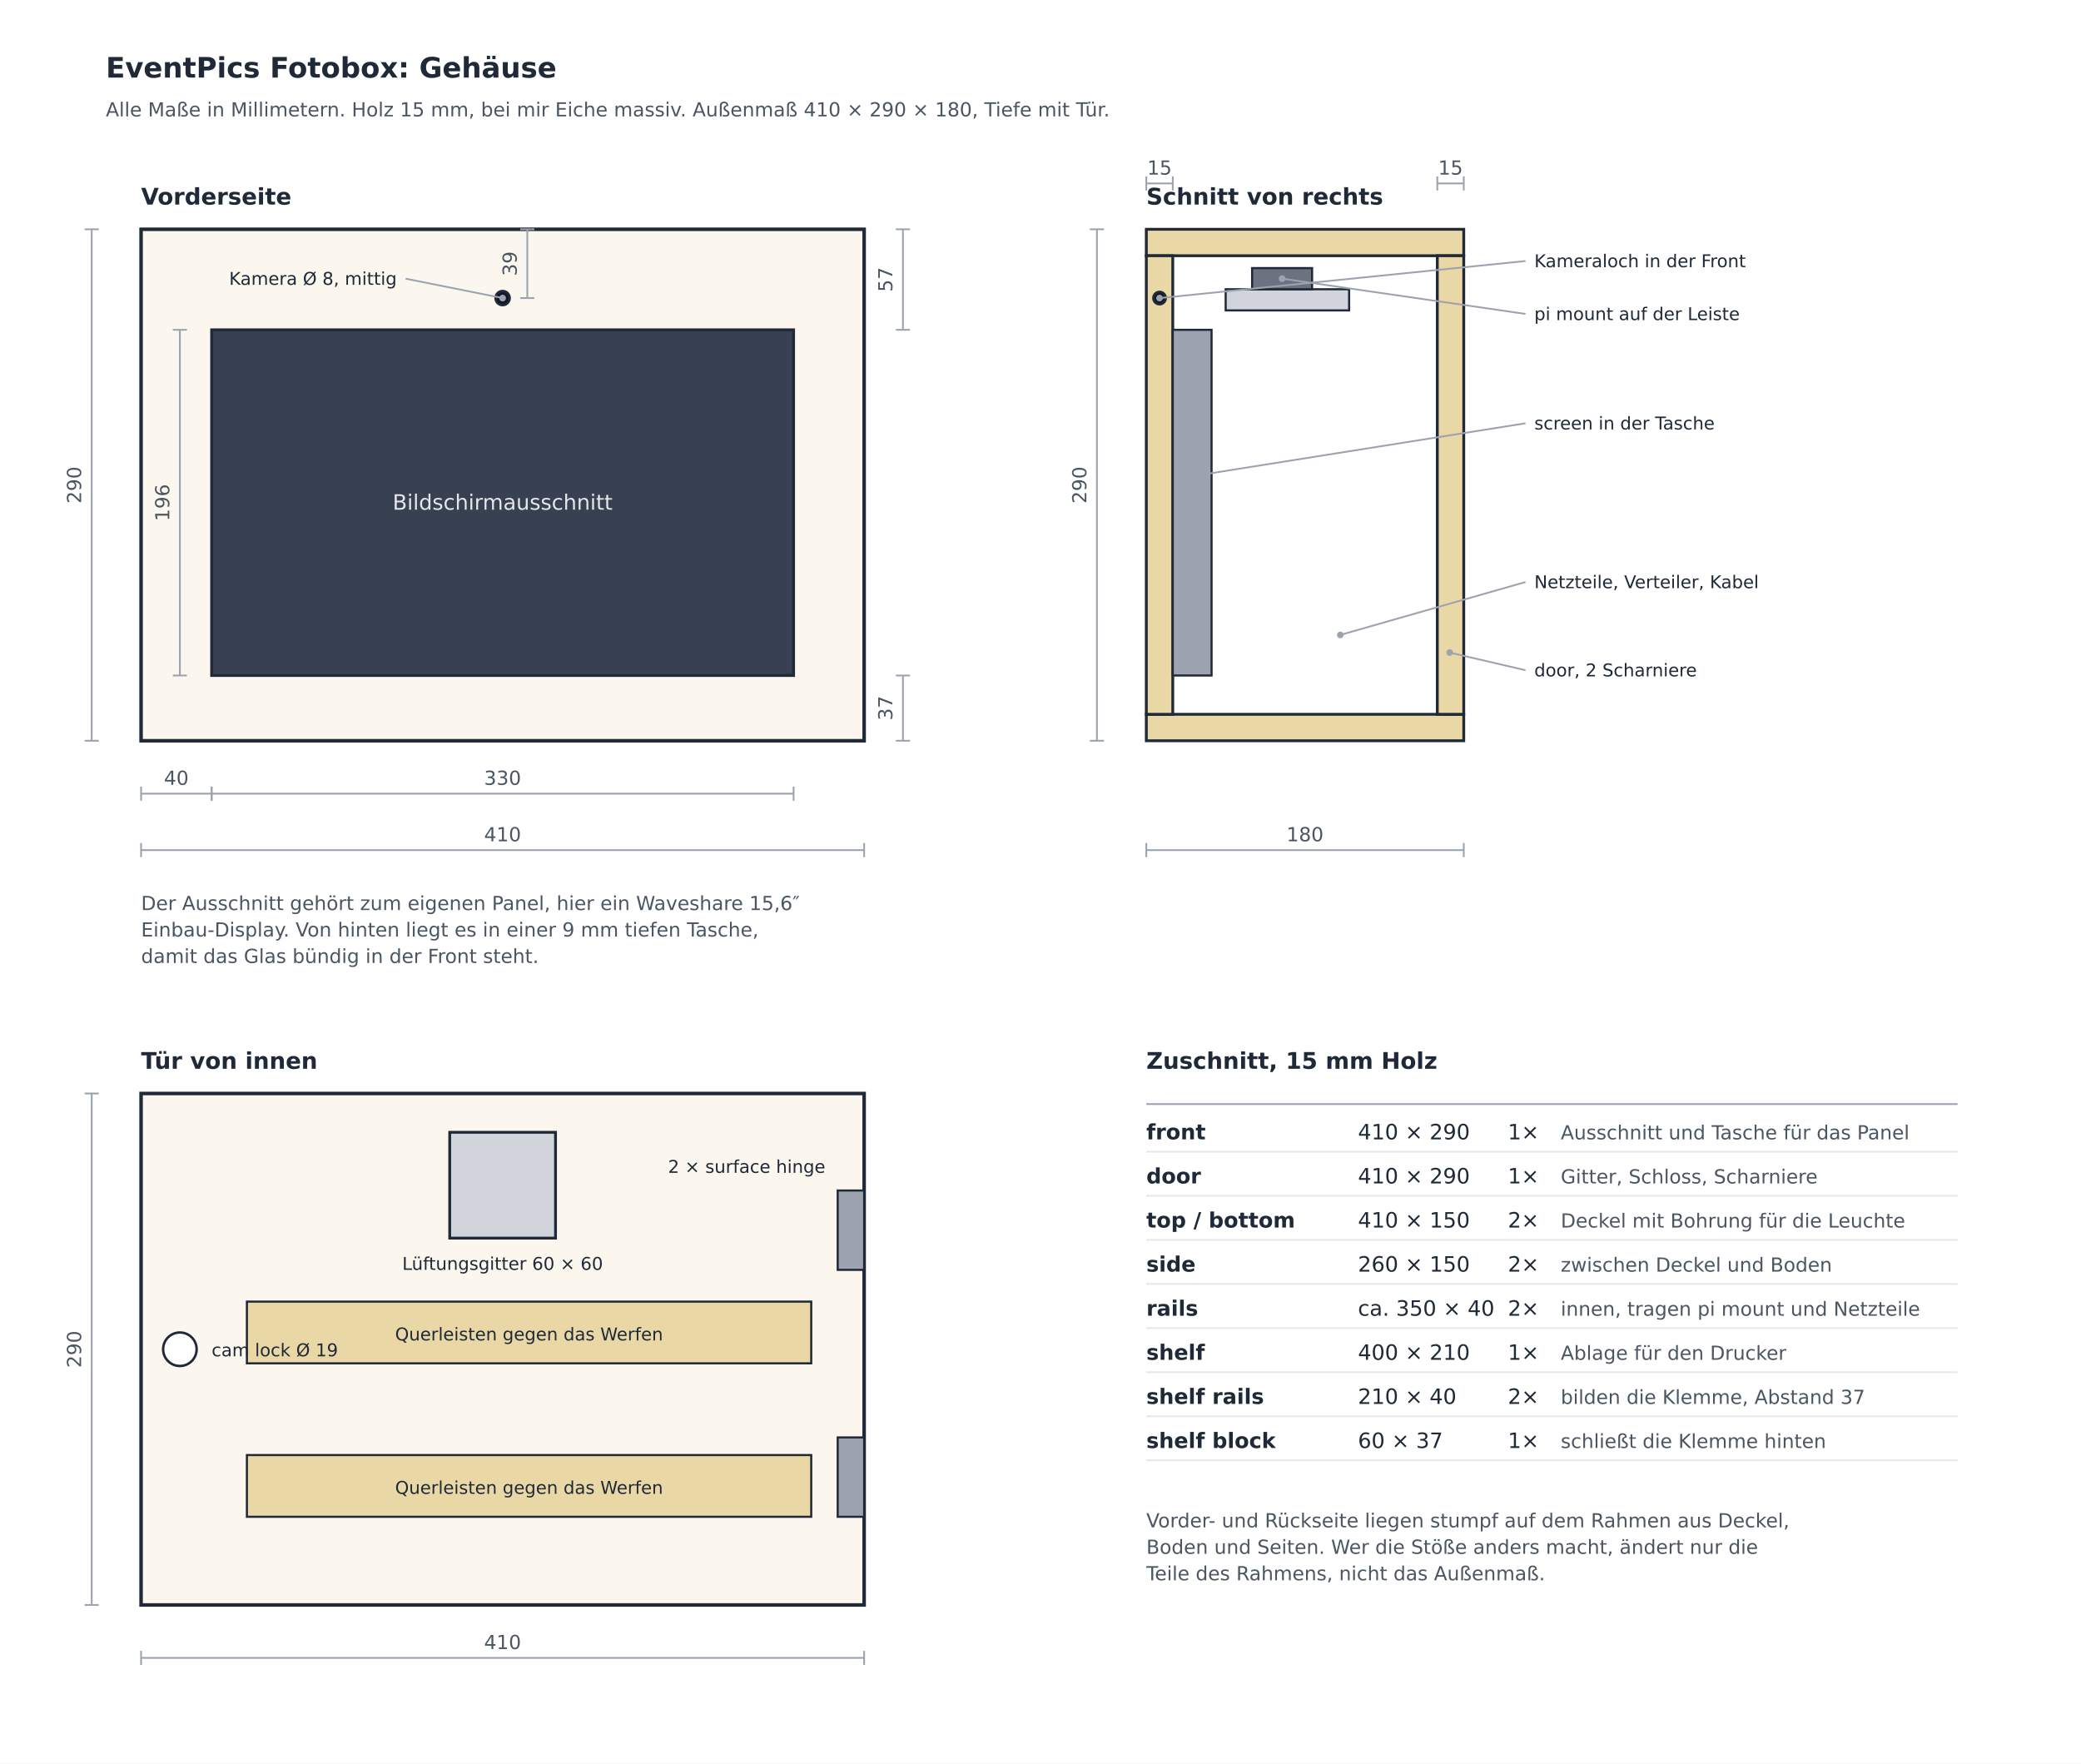
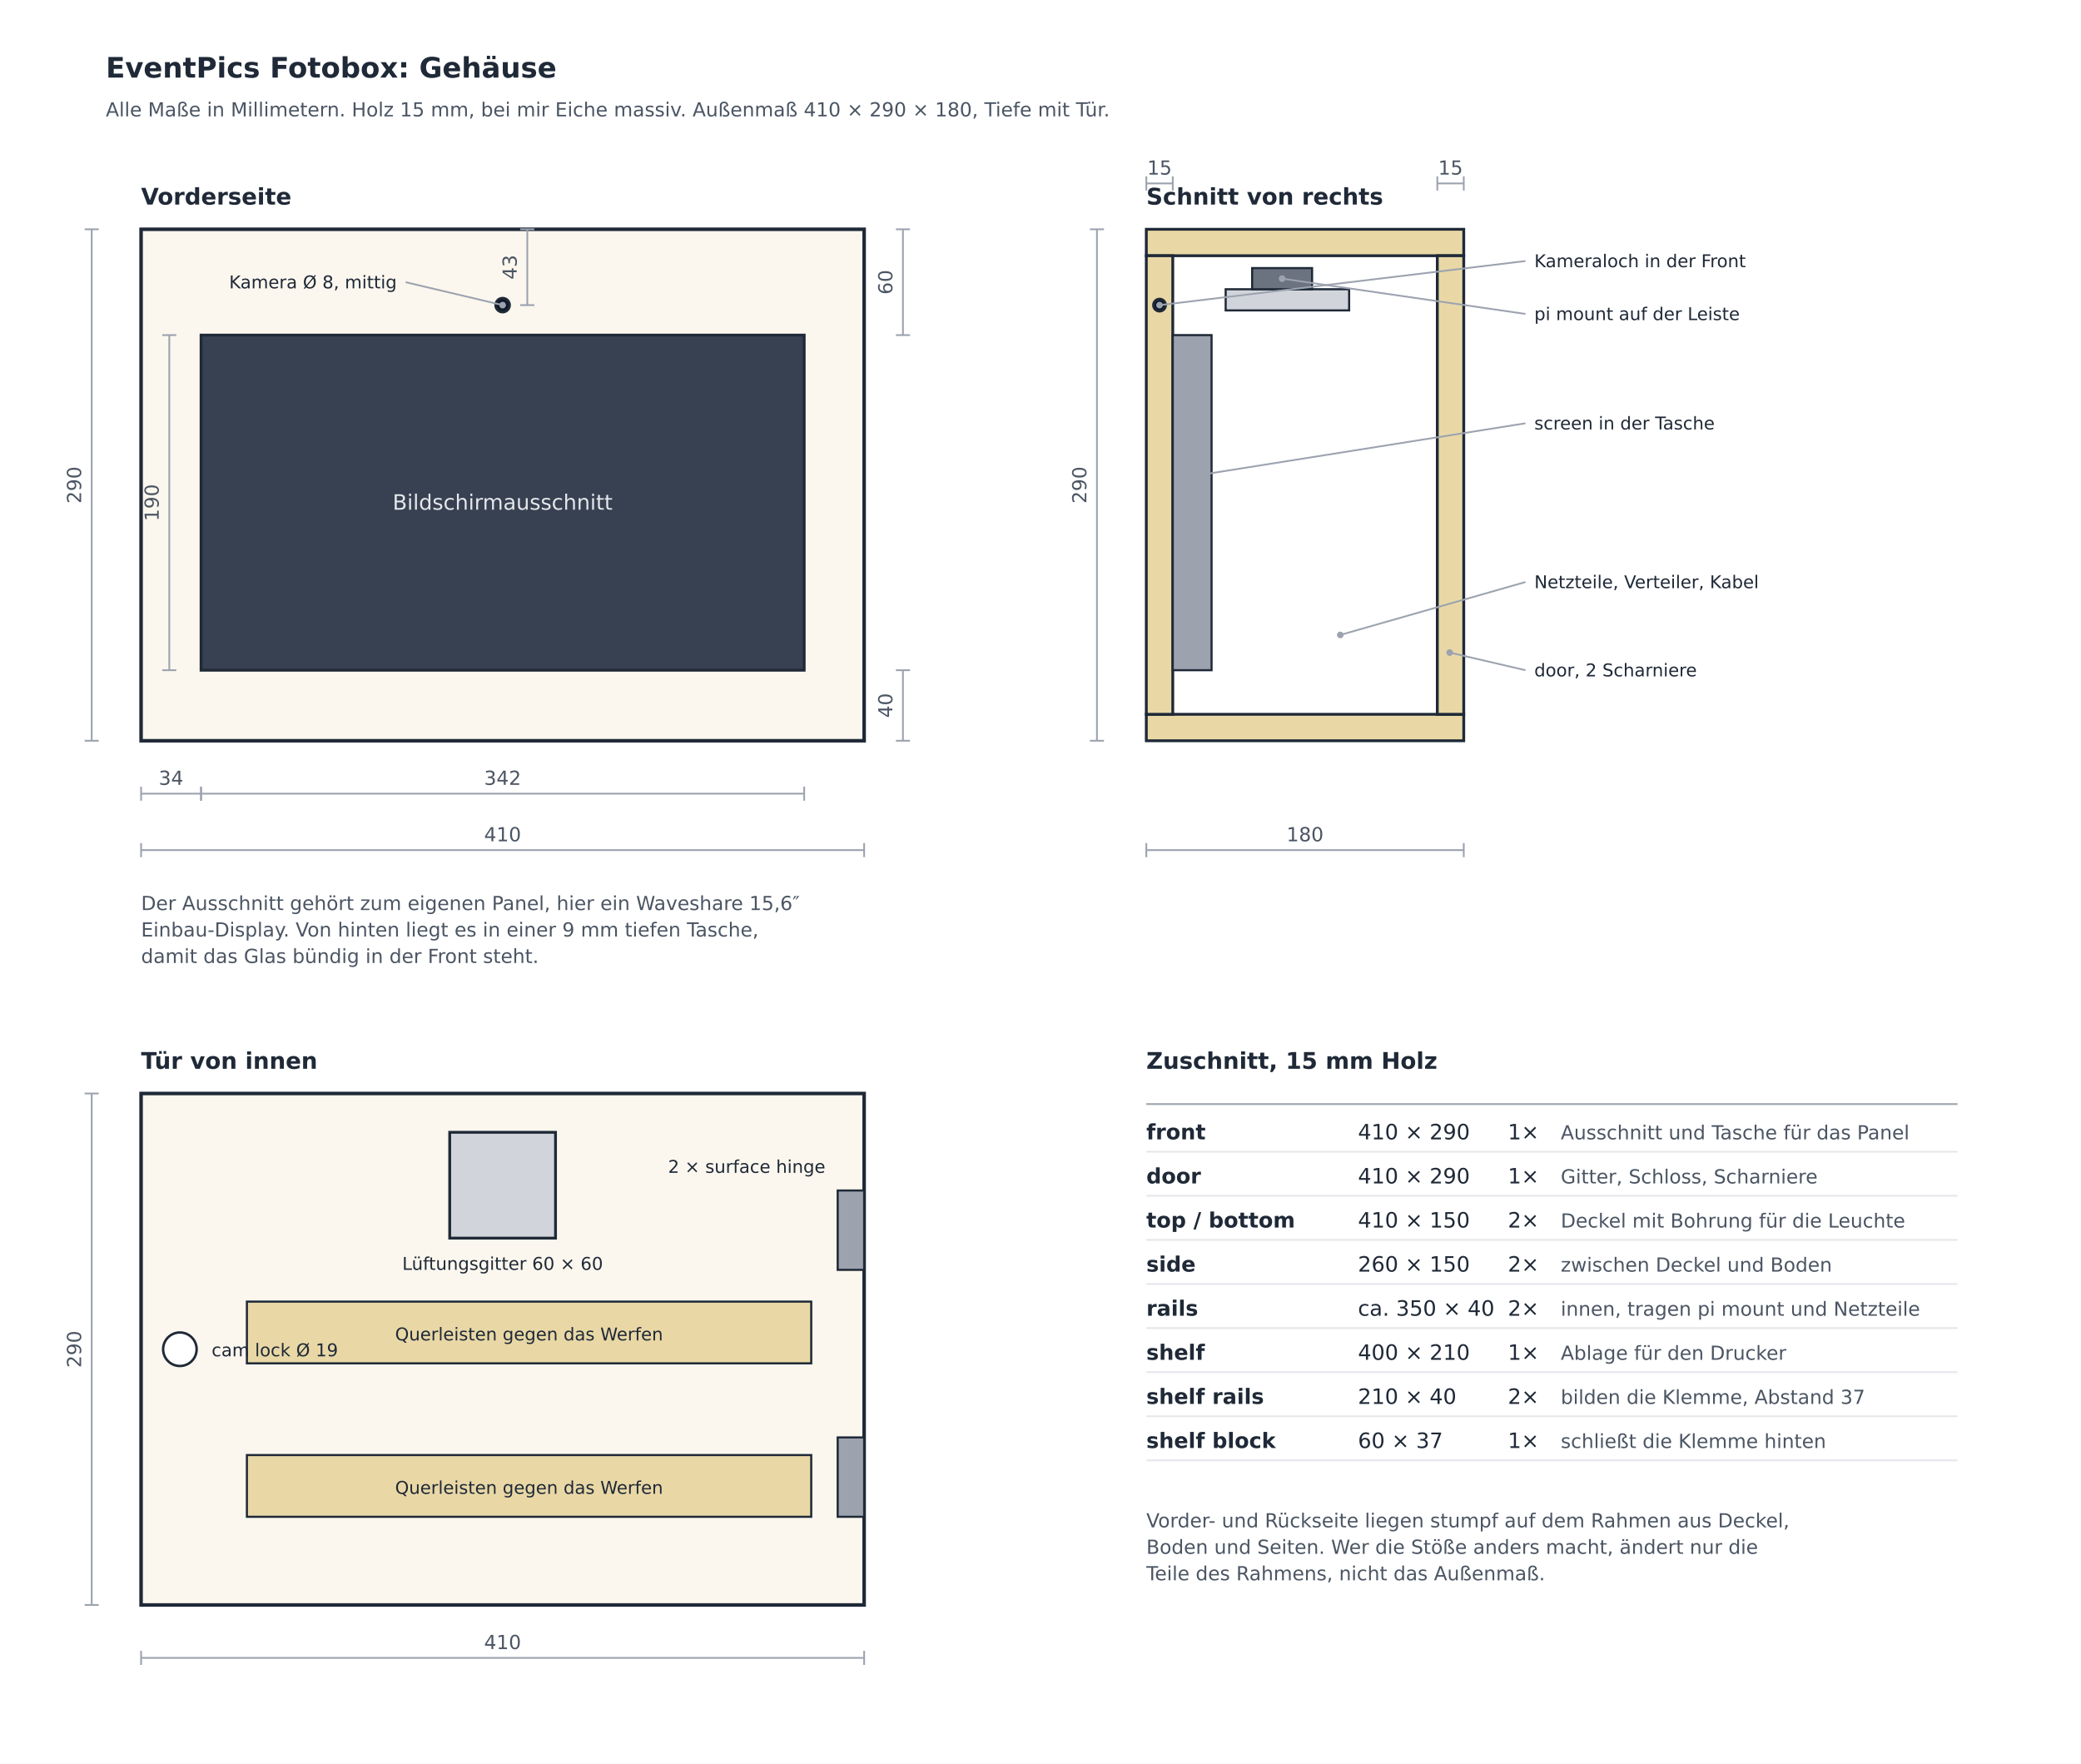
<svg xmlns="http://www.w3.org/2000/svg" viewBox="0 0 1180 1000" width="1180" height="1000" font-family="DejaVu Sans, Verdana, sans-serif">
  <rect width="1180" height="1000" fill="#FFFFFF" />
  <text x="60.0" y="44.0" font-size="16" text-anchor="start" fill="#1F2937" font-weight="600">EventPics Fotobox: Gehäuse</text>
  <text x="60.0" y="66.0" font-size="11" text-anchor="start" fill="#4B5563" font-weight="normal">Alle Maße in Millimetern. Holz 15 mm, bei mir Eiche massiv. Außenmaß 410 × 290 × 180, Tiefe mit Tür.</text>
  <text x="80.0" y="116.0" font-size="13" text-anchor="start" fill="#1F2937" font-weight="600">Vorderseite</text>
  <rect x="80.0" y="130.0" width="410.0" height="290.0" rx="0" fill="#FBF7EE" stroke="#1F2937" stroke-width="2" />
-   <rect x="120.0" y="187.0" width="330.0" height="196.0" rx="0" fill="#374151" stroke="#1F2937" stroke-width="1.6" />
+   <rect x="114.0" y="190.0" width="342.0" height="190.0" rx="0" fill="#374151" stroke="#1F2937" stroke-width="1.6" />
  <text x="285.0" y="289.0" font-size="12" text-anchor="middle" fill="#E5E7EB" font-weight="normal">Bildschirmausschnitt</text>
-   <circle cx="285.0" cy="169.0" r="4.0" fill="#111827" stroke="#1F2937" stroke-width="1.4" />
-   <line x1="285.0" y1="169.0" x2="230.0" y2="158.0" stroke="#9CA3AF" stroke-width="1" />
-   <circle cx="285.0" cy="169.0" r="1.6" fill="#9CA3AF" stroke="#9CA3AF" stroke-width="0.6" />
-   <text x="225.0" y="161.5" font-size="10" text-anchor="end" fill="#1F2937" font-weight="normal">Kamera Ø 8, mittig</text>
-   <line x1="80.0" y1="450.0" x2="120.0" y2="450.0" stroke="#9CA3AF" stroke-width="1" />
+   <circle cx="285.0" cy="173.0" r="4.0" fill="#111827" stroke="#1F2937" stroke-width="1.4" />
+   <line x1="285.0" y1="173.0" x2="230.0" y2="160.0" stroke="#9CA3AF" stroke-width="1" />
+   <circle cx="285.0" cy="173.0" r="1.6" fill="#9CA3AF" stroke="#9CA3AF" stroke-width="0.6" />
+   <text x="225.0" y="163.5" font-size="10" text-anchor="end" fill="#1F2937" font-weight="normal">Kamera Ø 8, mittig</text>
+   <line x1="80.0" y1="450.0" x2="114.0" y2="450.0" stroke="#9CA3AF" stroke-width="1" />
  <line x1="80.0" y1="446.0" x2="80.0" y2="454.0" stroke="#9CA3AF" stroke-width="1" />
-   <line x1="120.0" y1="446.0" x2="120.0" y2="454.0" stroke="#9CA3AF" stroke-width="1" />
-   <text x="100.0" y="445.0" font-size="11" text-anchor="middle" fill="#4B5563" font-weight="normal">40</text>
-   <line x1="120.0" y1="450.0" x2="450.0" y2="450.0" stroke="#9CA3AF" stroke-width="1" />
-   <line x1="120.0" y1="446.0" x2="120.0" y2="454.0" stroke="#9CA3AF" stroke-width="1" />
-   <line x1="450.0" y1="446.0" x2="450.0" y2="454.0" stroke="#9CA3AF" stroke-width="1" />
-   <text x="285.0" y="445.0" font-size="11" text-anchor="middle" fill="#4B5563" font-weight="normal">330</text>
+   <line x1="114.0" y1="446.0" x2="114.0" y2="454.0" stroke="#9CA3AF" stroke-width="1" />
+   <text x="97.0" y="445.0" font-size="11" text-anchor="middle" fill="#4B5563" font-weight="normal">34</text>
+   <line x1="114.0" y1="450.0" x2="456.0" y2="450.0" stroke="#9CA3AF" stroke-width="1" />
+   <line x1="114.0" y1="446.0" x2="114.0" y2="454.0" stroke="#9CA3AF" stroke-width="1" />
+   <line x1="456.0" y1="446.0" x2="456.0" y2="454.0" stroke="#9CA3AF" stroke-width="1" />
+   <text x="285.0" y="445.0" font-size="11" text-anchor="middle" fill="#4B5563" font-weight="normal">342</text>
  <line x1="80.0" y1="482.0" x2="490.0" y2="482.0" stroke="#9CA3AF" stroke-width="1" />
  <line x1="80.0" y1="478.0" x2="80.0" y2="486.0" stroke="#9CA3AF" stroke-width="1" />
  <line x1="490.0" y1="478.0" x2="490.0" y2="486.0" stroke="#9CA3AF" stroke-width="1" />
  <text x="285.0" y="477.0" font-size="11" text-anchor="middle" fill="#4B5563" font-weight="normal">410</text>
  <line x1="52.0" y1="130.0" x2="52.0" y2="420.0" stroke="#9CA3AF" stroke-width="1" />
  <line x1="48.0" y1="130.0" x2="56.0" y2="130.0" stroke="#9CA3AF" stroke-width="1" />
  <line x1="48.0" y1="420.0" x2="56.0" y2="420.0" stroke="#9CA3AF" stroke-width="1" />
  <text x="46.0" y="275.0" font-size="11" text-anchor="middle" fill="#4B5563" transform="rotate(-90 46.0 275.0)">290</text>
-   <line x1="102.0" y1="187.0" x2="102.0" y2="383.0" stroke="#9CA3AF" stroke-width="1" />
-   <line x1="98.0" y1="187.0" x2="106.0" y2="187.0" stroke="#9CA3AF" stroke-width="1" />
-   <line x1="98.0" y1="383.0" x2="106.0" y2="383.0" stroke="#9CA3AF" stroke-width="1" />
-   <text x="96.0" y="285.0" font-size="11" text-anchor="middle" fill="#4B5563" transform="rotate(-90 96.0 285.0)">196</text>
-   <line x1="512.0" y1="130.0" x2="512.0" y2="187.0" stroke="#9CA3AF" stroke-width="1" />
+   <line x1="96.0" y1="190.0" x2="96.0" y2="380.0" stroke="#9CA3AF" stroke-width="1" />
+   <line x1="92.0" y1="190.0" x2="100.0" y2="190.0" stroke="#9CA3AF" stroke-width="1" />
+   <line x1="92.0" y1="380.0" x2="100.0" y2="380.0" stroke="#9CA3AF" stroke-width="1" />
+   <text x="90.0" y="285.0" font-size="11" text-anchor="middle" fill="#4B5563" transform="rotate(-90 90.0 285.0)">190</text>
+   <line x1="512.0" y1="130.0" x2="512.0" y2="190.0" stroke="#9CA3AF" stroke-width="1" />
  <line x1="508.0" y1="130.0" x2="516.0" y2="130.0" stroke="#9CA3AF" stroke-width="1" />
-   <line x1="508.0" y1="187.0" x2="516.0" y2="187.0" stroke="#9CA3AF" stroke-width="1" />
-   <text x="506.0" y="158.5" font-size="11" text-anchor="middle" fill="#4B5563" transform="rotate(-90 506.0 158.5)">57</text>
-   <line x1="512.0" y1="383.0" x2="512.0" y2="420.0" stroke="#9CA3AF" stroke-width="1" />
-   <line x1="508.0" y1="383.0" x2="516.0" y2="383.0" stroke="#9CA3AF" stroke-width="1" />
+   <line x1="508.0" y1="190.0" x2="516.0" y2="190.0" stroke="#9CA3AF" stroke-width="1" />
+   <text x="506.0" y="160.0" font-size="11" text-anchor="middle" fill="#4B5563" transform="rotate(-90 506.0 160.0)">60</text>
+   <line x1="512.0" y1="380.0" x2="512.0" y2="420.0" stroke="#9CA3AF" stroke-width="1" />
+   <line x1="508.0" y1="380.0" x2="516.0" y2="380.0" stroke="#9CA3AF" stroke-width="1" />
  <line x1="508.0" y1="420.0" x2="516.0" y2="420.0" stroke="#9CA3AF" stroke-width="1" />
-   <text x="506.0" y="401.5" font-size="11" text-anchor="middle" fill="#4B5563" transform="rotate(-90 506.0 401.5)">37</text>
-   <line x1="299.0" y1="130.0" x2="299.0" y2="169.0" stroke="#9CA3AF" stroke-width="1" />
+   <text x="506.0" y="400.0" font-size="11" text-anchor="middle" fill="#4B5563" transform="rotate(-90 506.0 400.0)">40</text>
+   <line x1="299.0" y1="130.0" x2="299.0" y2="173.0" stroke="#9CA3AF" stroke-width="1" />
  <line x1="295.0" y1="130.0" x2="303.0" y2="130.0" stroke="#9CA3AF" stroke-width="1" />
-   <line x1="295.0" y1="169.0" x2="303.0" y2="169.0" stroke="#9CA3AF" stroke-width="1" />
-   <text x="293.0" y="149.5" font-size="11" text-anchor="middle" fill="#4B5563" transform="rotate(-90 293.0 149.5)">39</text>
+   <line x1="295.0" y1="173.0" x2="303.0" y2="173.0" stroke="#9CA3AF" stroke-width="1" />
+   <text x="293.0" y="151.5" font-size="11" text-anchor="middle" fill="#4B5563" transform="rotate(-90 293.0 151.5)">43</text>
  <text x="80.0" y="516.0" font-size="11" text-anchor="start" fill="#4B5563" font-weight="normal">Der Ausschnitt gehört zum eigenen Panel, hier ein Waveshare 15,6″</text>
  <text x="80.0" y="531.0" font-size="11" text-anchor="start" fill="#4B5563" font-weight="normal">Einbau-Display. Von hinten liegt es in einer 9 mm tiefen Tasche,</text>
  <text x="80.0" y="546.0" font-size="11" text-anchor="start" fill="#4B5563" font-weight="normal">damit das Glas bündig in der Front steht.</text>
  <text x="650.0" y="116.0" font-size="13" text-anchor="start" fill="#1F2937" font-weight="600">Schnitt von rechts</text>
  <rect x="650.0" y="130.0" width="180.0" height="15.0" rx="0" fill="#E9D8A6" stroke="#1F2937" stroke-width="1.6" />
  <rect x="650.0" y="405.0" width="180.0" height="15.0" rx="0" fill="#E9D8A6" stroke="#1F2937" stroke-width="1.6" />
  <rect x="650.0" y="145.0" width="15.0" height="260.0" rx="0" fill="#E9D8A6" stroke="#1F2937" stroke-width="1.6" />
  <rect x="815.0" y="145.0" width="15.0" height="260.0" rx="0" fill="#E9D8A6" stroke="#1F2937" stroke-width="1.6" />
-   <rect x="665.0" y="187.0" width="22.0" height="196.0" rx="0" fill="#9CA3AF" stroke="#1F2937" stroke-width="1.2" />
+   <rect x="665.0" y="190.0" width="22.0" height="190.0" rx="0" fill="#9CA3AF" stroke="#1F2937" stroke-width="1.2" />
  <rect x="695.0" y="164.0" width="70.0" height="12.0" rx="0" fill="#D1D5DB" stroke="#1F2937" stroke-width="1.2" />
  <rect x="710.0" y="152.0" width="34.0" height="12.0" rx="0" fill="#6B7280" stroke="#1F2937" stroke-width="1.2" />
-   <circle cx="657.5" cy="169.0" r="3.5" fill="#111827" stroke="#1F2937" stroke-width="1.4" />
-   <line x1="657.5" y1="169.0" x2="865.0" y2="148.0" stroke="#9CA3AF" stroke-width="1" />
-   <circle cx="657.5" cy="169.0" r="1.6" fill="#9CA3AF" stroke="#9CA3AF" stroke-width="0.6" />
+   <circle cx="657.5" cy="173.0" r="3.5" fill="#111827" stroke="#1F2937" stroke-width="1.4" />
+   <line x1="657.5" y1="173.0" x2="865.0" y2="148.0" stroke="#9CA3AF" stroke-width="1" />
+   <circle cx="657.5" cy="173.0" r="1.6" fill="#9CA3AF" stroke="#9CA3AF" stroke-width="0.6" />
  <text x="870.0" y="151.5" font-size="10" text-anchor="start" fill="#1F2937" font-weight="normal">Kameraloch in der Front</text>
  <line x1="676.0" y1="270.0" x2="865.0" y2="240.0" stroke="#9CA3AF" stroke-width="1" />
  <circle cx="676.0" cy="270.0" r="1.6" fill="#9CA3AF" stroke="#9CA3AF" stroke-width="0.6" />
  <text x="870.0" y="243.5" font-size="10" text-anchor="start" fill="#1F2937" font-weight="normal">screen in der Tasche</text>
  <line x1="727.0" y1="158.0" x2="865.0" y2="178.0" stroke="#9CA3AF" stroke-width="1" />
  <circle cx="727.0" cy="158.0" r="1.6" fill="#9CA3AF" stroke="#9CA3AF" stroke-width="0.6" />
  <text x="870.0" y="181.5" font-size="10" text-anchor="start" fill="#1F2937" font-weight="normal">pi mount auf der Leiste</text>
  <line x1="760.0" y1="360.0" x2="865.0" y2="330.0" stroke="#9CA3AF" stroke-width="1" />
  <circle cx="760.0" cy="360.0" r="1.6" fill="#9CA3AF" stroke="#9CA3AF" stroke-width="0.6" />
  <text x="870.0" y="333.5" font-size="10" text-anchor="start" fill="#1F2937" font-weight="normal">Netzteile, Verteiler, Kabel</text>
  <line x1="822.0" y1="370.0" x2="865.0" y2="380.0" stroke="#9CA3AF" stroke-width="1" />
  <circle cx="822.0" cy="370.0" r="1.6" fill="#9CA3AF" stroke="#9CA3AF" stroke-width="0.6" />
  <text x="870.0" y="383.5" font-size="10" text-anchor="start" fill="#1F2937" font-weight="normal">door, 2 Scharniere</text>
  <line x1="650.0" y1="104.0" x2="665.0" y2="104.0" stroke="#9CA3AF" stroke-width="1" />
  <line x1="650.0" y1="100.0" x2="650.0" y2="108.0" stroke="#9CA3AF" stroke-width="1" />
  <line x1="665.0" y1="100.0" x2="665.0" y2="108.0" stroke="#9CA3AF" stroke-width="1" />
  <text x="657.5" y="99.0" font-size="11" text-anchor="middle" fill="#4B5563" font-weight="normal">15</text>
  <line x1="815.0" y1="104.0" x2="830.0" y2="104.0" stroke="#9CA3AF" stroke-width="1" />
  <line x1="815.0" y1="100.0" x2="815.0" y2="108.0" stroke="#9CA3AF" stroke-width="1" />
  <line x1="830.0" y1="100.0" x2="830.0" y2="108.0" stroke="#9CA3AF" stroke-width="1" />
  <text x="822.5" y="99.0" font-size="11" text-anchor="middle" fill="#4B5563" font-weight="normal">15</text>
  <line x1="650.0" y1="482.0" x2="830.0" y2="482.0" stroke="#9CA3AF" stroke-width="1" />
  <line x1="650.0" y1="478.0" x2="650.0" y2="486.0" stroke="#9CA3AF" stroke-width="1" />
  <line x1="830.0" y1="478.0" x2="830.0" y2="486.0" stroke="#9CA3AF" stroke-width="1" />
  <text x="740.0" y="477.0" font-size="11" text-anchor="middle" fill="#4B5563" font-weight="normal">180</text>
  <line x1="622.0" y1="130.0" x2="622.0" y2="420.0" stroke="#9CA3AF" stroke-width="1" />
  <line x1="618.0" y1="130.0" x2="626.0" y2="130.0" stroke="#9CA3AF" stroke-width="1" />
  <line x1="618.0" y1="420.0" x2="626.0" y2="420.0" stroke="#9CA3AF" stroke-width="1" />
  <text x="616.0" y="275.0" font-size="11" text-anchor="middle" fill="#4B5563" transform="rotate(-90 616.0 275.0)">290</text>
  <text x="80.0" y="606.0" font-size="13" text-anchor="start" fill="#1F2937" font-weight="600">Tür von innen</text>
  <rect x="80.0" y="620.0" width="410.0" height="290.0" rx="0" fill="#FBF7EE" stroke="#1F2937" stroke-width="2" />
  <rect x="255.0" y="642.0" width="60.0" height="60.0" rx="0" fill="#D1D5DB" stroke="#1F2937" stroke-width="1.6" />
  <rect x="140.0" y="738.0" width="320.0" height="35.0" rx="0" fill="#E9D8A6" stroke="#1F2937" stroke-width="1.2" />
  <rect x="140.0" y="825.0" width="320.0" height="35.0" rx="0" fill="#E9D8A6" stroke="#1F2937" stroke-width="1.2" />
  <rect x="475.0" y="675.0" width="15.0" height="45.0" rx="0" fill="#9CA3AF" stroke="#1F2937" stroke-width="1.2" />
  <rect x="475.0" y="815.0" width="15.0" height="45.0" rx="0" fill="#9CA3AF" stroke="#1F2937" stroke-width="1.2" />
  <circle cx="102.0" cy="765.0" r="9.5" fill="#FFFFFF" stroke="#1F2937" stroke-width="1.4" />
  <text x="285.0" y="720.0" font-size="10" text-anchor="middle" fill="#1F2937" font-weight="normal">Lüftungsgitter 60 × 60</text>
  <text x="300.0" y="760.0" font-size="10" text-anchor="middle" fill="#1F2937" font-weight="normal">Querleisten gegen das Werfen</text>
  <text x="300.0" y="847.0" font-size="10" text-anchor="middle" fill="#1F2937" font-weight="normal">Querleisten gegen das Werfen</text>
  <text x="468.0" y="665.0" font-size="10" text-anchor="end" fill="#1F2937" font-weight="normal">2 × surface hinge</text>
  <text x="120.0" y="769.0" font-size="10" text-anchor="start" fill="#1F2937" font-weight="normal">cam lock Ø 19</text>
  <line x1="80.0" y1="940.0" x2="490.0" y2="940.0" stroke="#9CA3AF" stroke-width="1" />
  <line x1="80.0" y1="936.0" x2="80.0" y2="944.0" stroke="#9CA3AF" stroke-width="1" />
  <line x1="490.0" y1="936.0" x2="490.0" y2="944.0" stroke="#9CA3AF" stroke-width="1" />
  <text x="285.0" y="935.0" font-size="11" text-anchor="middle" fill="#4B5563" font-weight="normal">410</text>
  <line x1="52.0" y1="620.0" x2="52.0" y2="910.0" stroke="#9CA3AF" stroke-width="1" />
  <line x1="48.0" y1="620.0" x2="56.0" y2="620.0" stroke="#9CA3AF" stroke-width="1" />
  <line x1="48.0" y1="910.0" x2="56.0" y2="910.0" stroke="#9CA3AF" stroke-width="1" />
  <text x="46.0" y="765.0" font-size="11" text-anchor="middle" fill="#4B5563" transform="rotate(-90 46.0 765.0)">290</text>
  <text x="650.0" y="606.0" font-size="13" text-anchor="start" fill="#1F2937" font-weight="600">Zuschnitt, 15 mm Holz</text>
  <line x1="650.0" y1="626.0" x2="1110.0" y2="626.0" stroke="#9CA3AF" stroke-width="1" />
  <text x="650.0" y="646.0" font-size="12" text-anchor="start" fill="#1F2937" font-weight="600">front</text>
  <text x="770.0" y="646.0" font-size="12" text-anchor="start" fill="#1F2937" font-weight="normal">410 × 290</text>
  <text x="855.0" y="646.0" font-size="12" text-anchor="start" fill="#1F2937" font-weight="normal">1×</text>
  <text x="885.0" y="646.0" font-size="11" text-anchor="start" fill="#4B5563" font-weight="normal">Ausschnitt und Tasche für das Panel</text>
  <line x1="650.0" y1="653.0" x2="1110.0" y2="653.0" stroke="#E5E7EB" stroke-width="1" />
  <text x="650.0" y="671.0" font-size="12" text-anchor="start" fill="#1F2937" font-weight="600">door</text>
  <text x="770.0" y="671.0" font-size="12" text-anchor="start" fill="#1F2937" font-weight="normal">410 × 290</text>
  <text x="855.0" y="671.0" font-size="12" text-anchor="start" fill="#1F2937" font-weight="normal">1×</text>
  <text x="885.0" y="671.0" font-size="11" text-anchor="start" fill="#4B5563" font-weight="normal">Gitter, Schloss, Scharniere</text>
  <line x1="650.0" y1="678.0" x2="1110.0" y2="678.0" stroke="#E5E7EB" stroke-width="1" />
  <text x="650.0" y="696.0" font-size="12" text-anchor="start" fill="#1F2937" font-weight="600">top / bottom</text>
  <text x="770.0" y="696.0" font-size="12" text-anchor="start" fill="#1F2937" font-weight="normal">410 × 150</text>
  <text x="855.0" y="696.0" font-size="12" text-anchor="start" fill="#1F2937" font-weight="normal">2×</text>
  <text x="885.0" y="696.0" font-size="11" text-anchor="start" fill="#4B5563" font-weight="normal">Deckel mit Bohrung für die Leuchte</text>
  <line x1="650.0" y1="703.0" x2="1110.0" y2="703.0" stroke="#E5E7EB" stroke-width="1" />
  <text x="650.0" y="721.0" font-size="12" text-anchor="start" fill="#1F2937" font-weight="600">side</text>
  <text x="770.0" y="721.0" font-size="12" text-anchor="start" fill="#1F2937" font-weight="normal">260 × 150</text>
  <text x="855.0" y="721.0" font-size="12" text-anchor="start" fill="#1F2937" font-weight="normal">2×</text>
  <text x="885.0" y="721.0" font-size="11" text-anchor="start" fill="#4B5563" font-weight="normal">zwischen Deckel und Boden</text>
  <line x1="650.0" y1="728.0" x2="1110.0" y2="728.0" stroke="#E5E7EB" stroke-width="1" />
  <text x="650.0" y="746.0" font-size="12" text-anchor="start" fill="#1F2937" font-weight="600">rails</text>
  <text x="770.0" y="746.0" font-size="12" text-anchor="start" fill="#1F2937" font-weight="normal">ca. 350 × 40</text>
  <text x="855.0" y="746.0" font-size="12" text-anchor="start" fill="#1F2937" font-weight="normal">2×</text>
  <text x="885.0" y="746.0" font-size="11" text-anchor="start" fill="#4B5563" font-weight="normal">innen, tragen pi mount und Netzteile</text>
  <line x1="650.0" y1="753.0" x2="1110.0" y2="753.0" stroke="#E5E7EB" stroke-width="1" />
  <text x="650.0" y="771.0" font-size="12" text-anchor="start" fill="#1F2937" font-weight="600">shelf</text>
  <text x="770.0" y="771.0" font-size="12" text-anchor="start" fill="#1F2937" font-weight="normal">400 × 210</text>
  <text x="855.0" y="771.0" font-size="12" text-anchor="start" fill="#1F2937" font-weight="normal">1×</text>
  <text x="885.0" y="771.0" font-size="11" text-anchor="start" fill="#4B5563" font-weight="normal">Ablage für den Drucker</text>
  <line x1="650.0" y1="778.0" x2="1110.0" y2="778.0" stroke="#E5E7EB" stroke-width="1" />
  <text x="650.0" y="796.0" font-size="12" text-anchor="start" fill="#1F2937" font-weight="600">shelf rails</text>
  <text x="770.0" y="796.0" font-size="12" text-anchor="start" fill="#1F2937" font-weight="normal">210 × 40</text>
  <text x="855.0" y="796.0" font-size="12" text-anchor="start" fill="#1F2937" font-weight="normal">2×</text>
  <text x="885.0" y="796.0" font-size="11" text-anchor="start" fill="#4B5563" font-weight="normal">bilden die Klemme, Abstand 37</text>
  <line x1="650.0" y1="803.0" x2="1110.0" y2="803.0" stroke="#E5E7EB" stroke-width="1" />
  <text x="650.0" y="821.0" font-size="12" text-anchor="start" fill="#1F2937" font-weight="600">shelf block</text>
  <text x="770.0" y="821.0" font-size="12" text-anchor="start" fill="#1F2937" font-weight="normal">60 × 37</text>
  <text x="855.0" y="821.0" font-size="12" text-anchor="start" fill="#1F2937" font-weight="normal">1×</text>
  <text x="885.0" y="821.0" font-size="11" text-anchor="start" fill="#4B5563" font-weight="normal">schließt die Klemme hinten</text>
  <line x1="650.0" y1="828.0" x2="1110.0" y2="828.0" stroke="#E5E7EB" stroke-width="1" />
  <text x="650.0" y="866.0" font-size="11" text-anchor="start" fill="#4B5563" font-weight="normal">Vorder- und Rückseite liegen stumpf auf dem Rahmen aus Deckel,</text>
  <text x="650.0" y="881.0" font-size="11" text-anchor="start" fill="#4B5563" font-weight="normal">Boden und Seiten. Wer die Stöße anders macht, ändert nur die</text>
  <text x="650.0" y="896.0" font-size="11" text-anchor="start" fill="#4B5563" font-weight="normal">Teile des Rahmens, nicht das Außenmaß.</text>
</svg>
